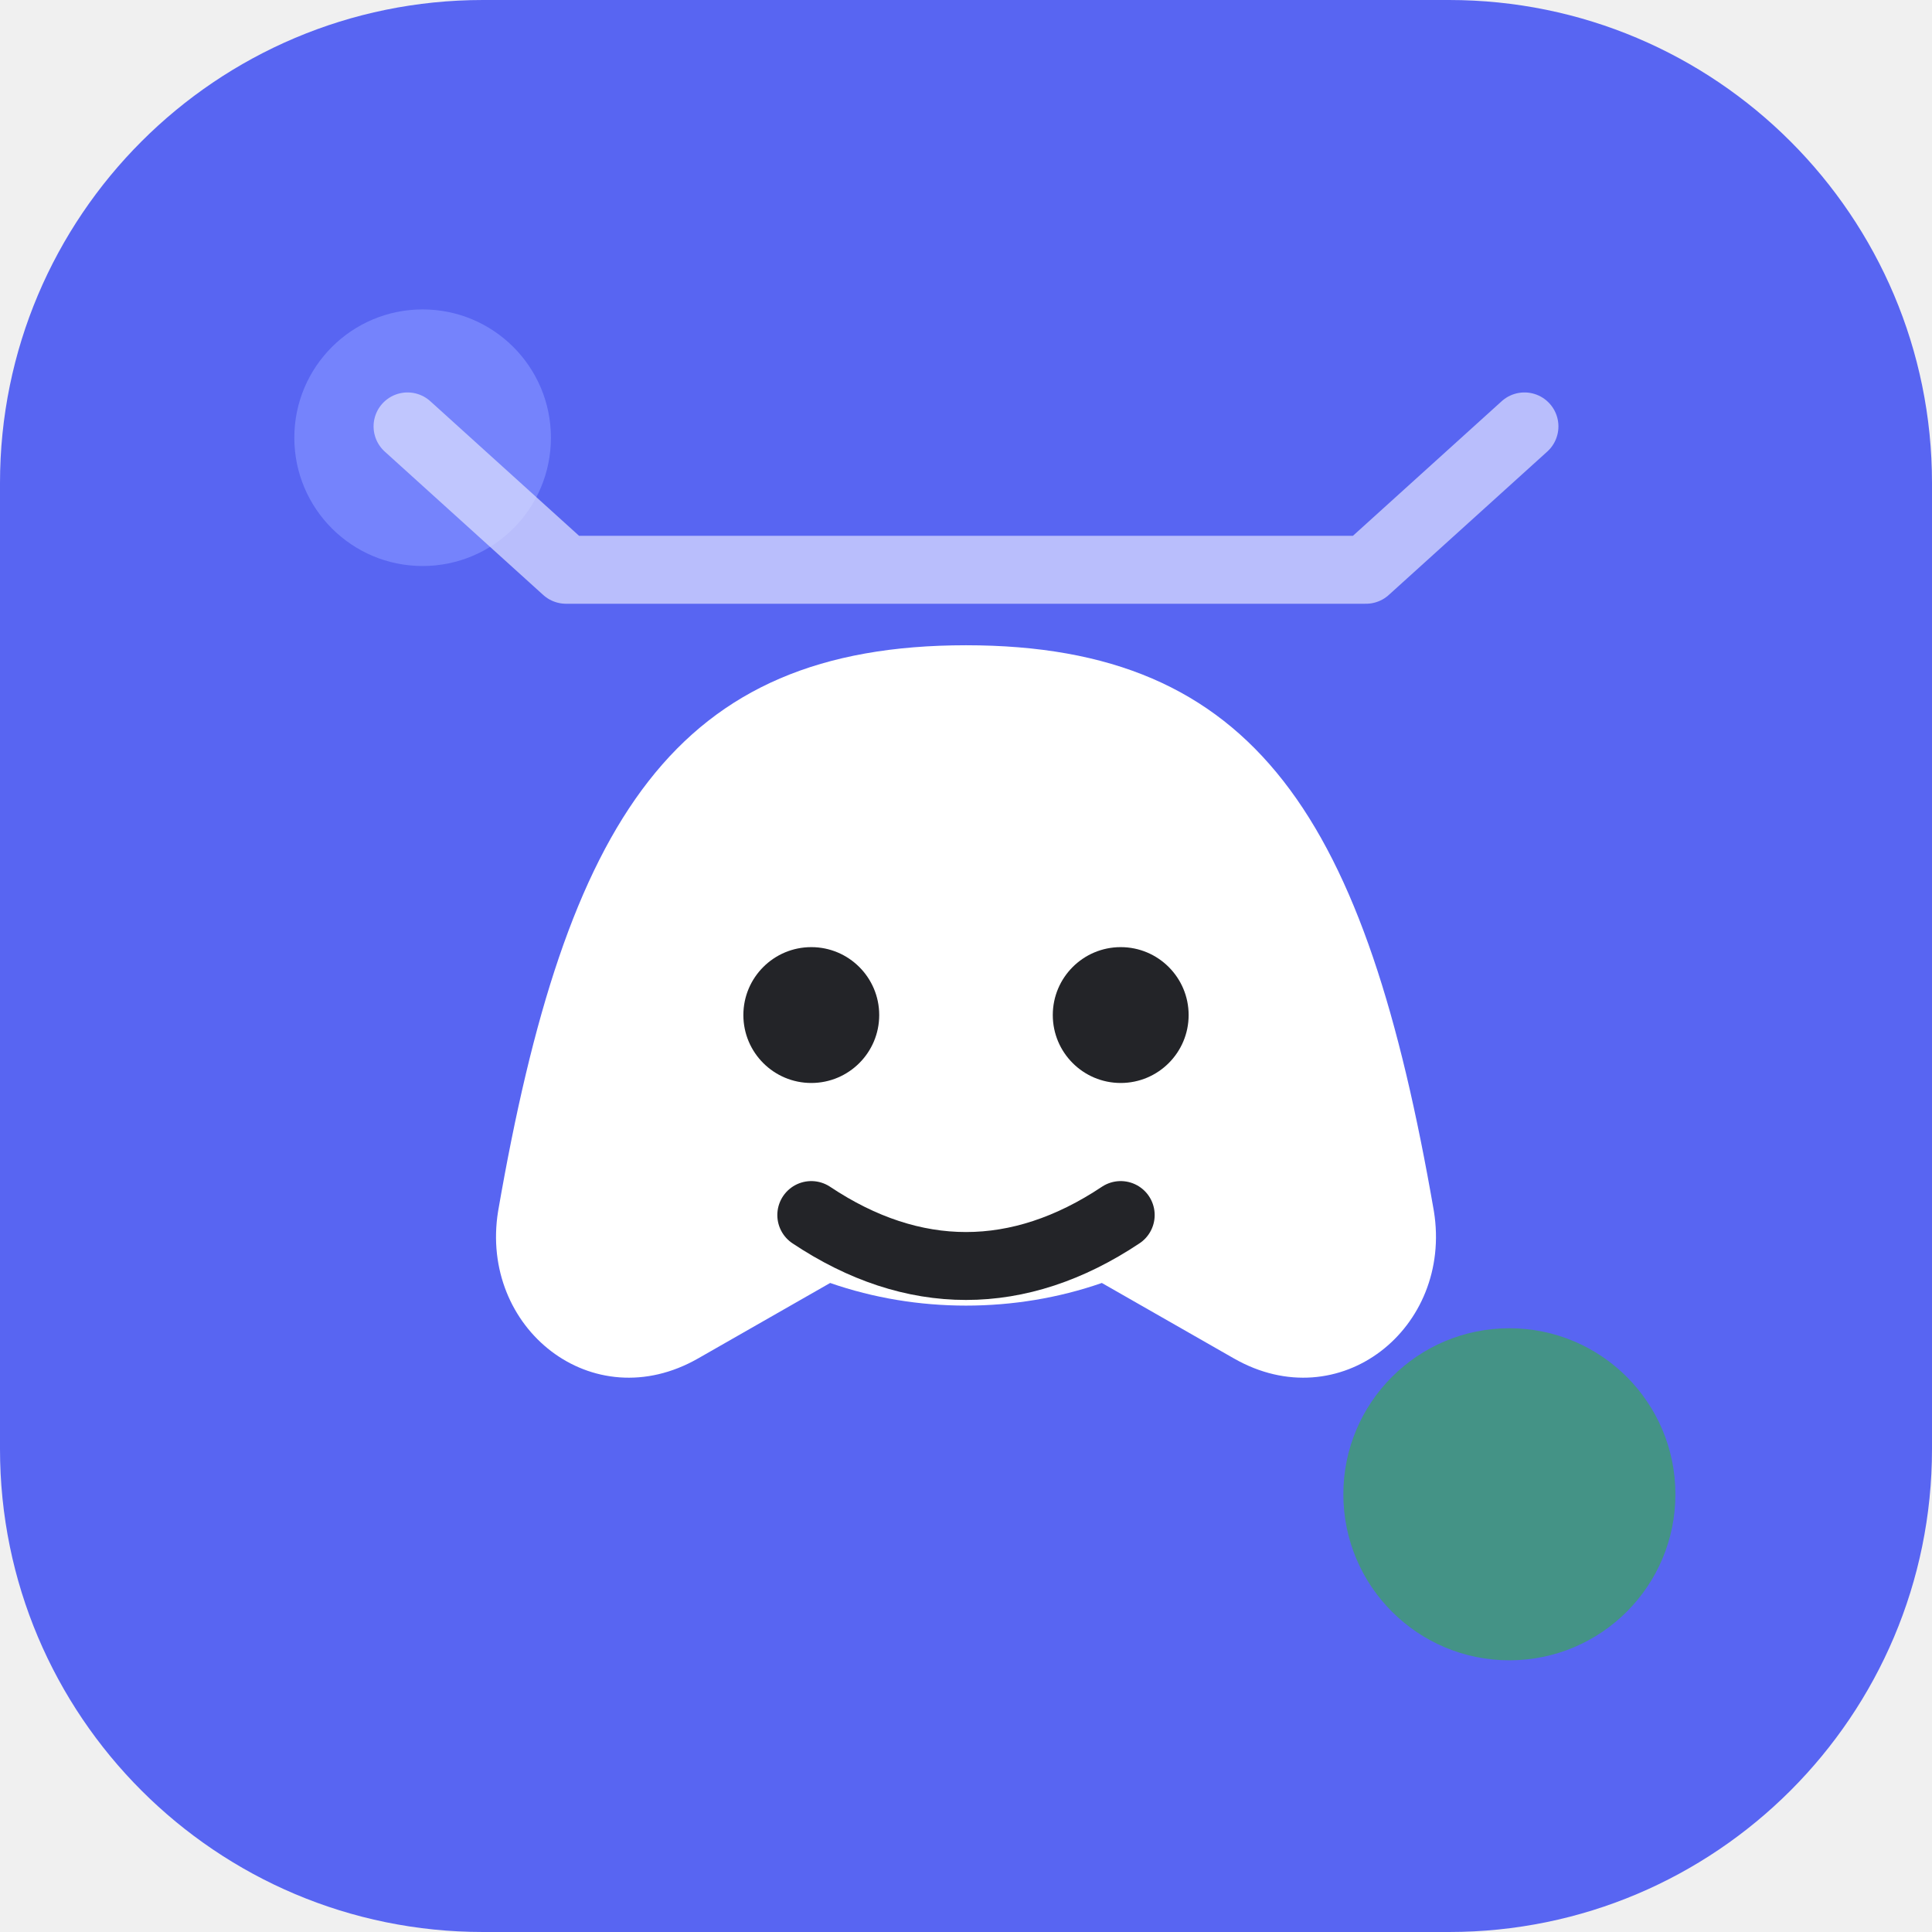
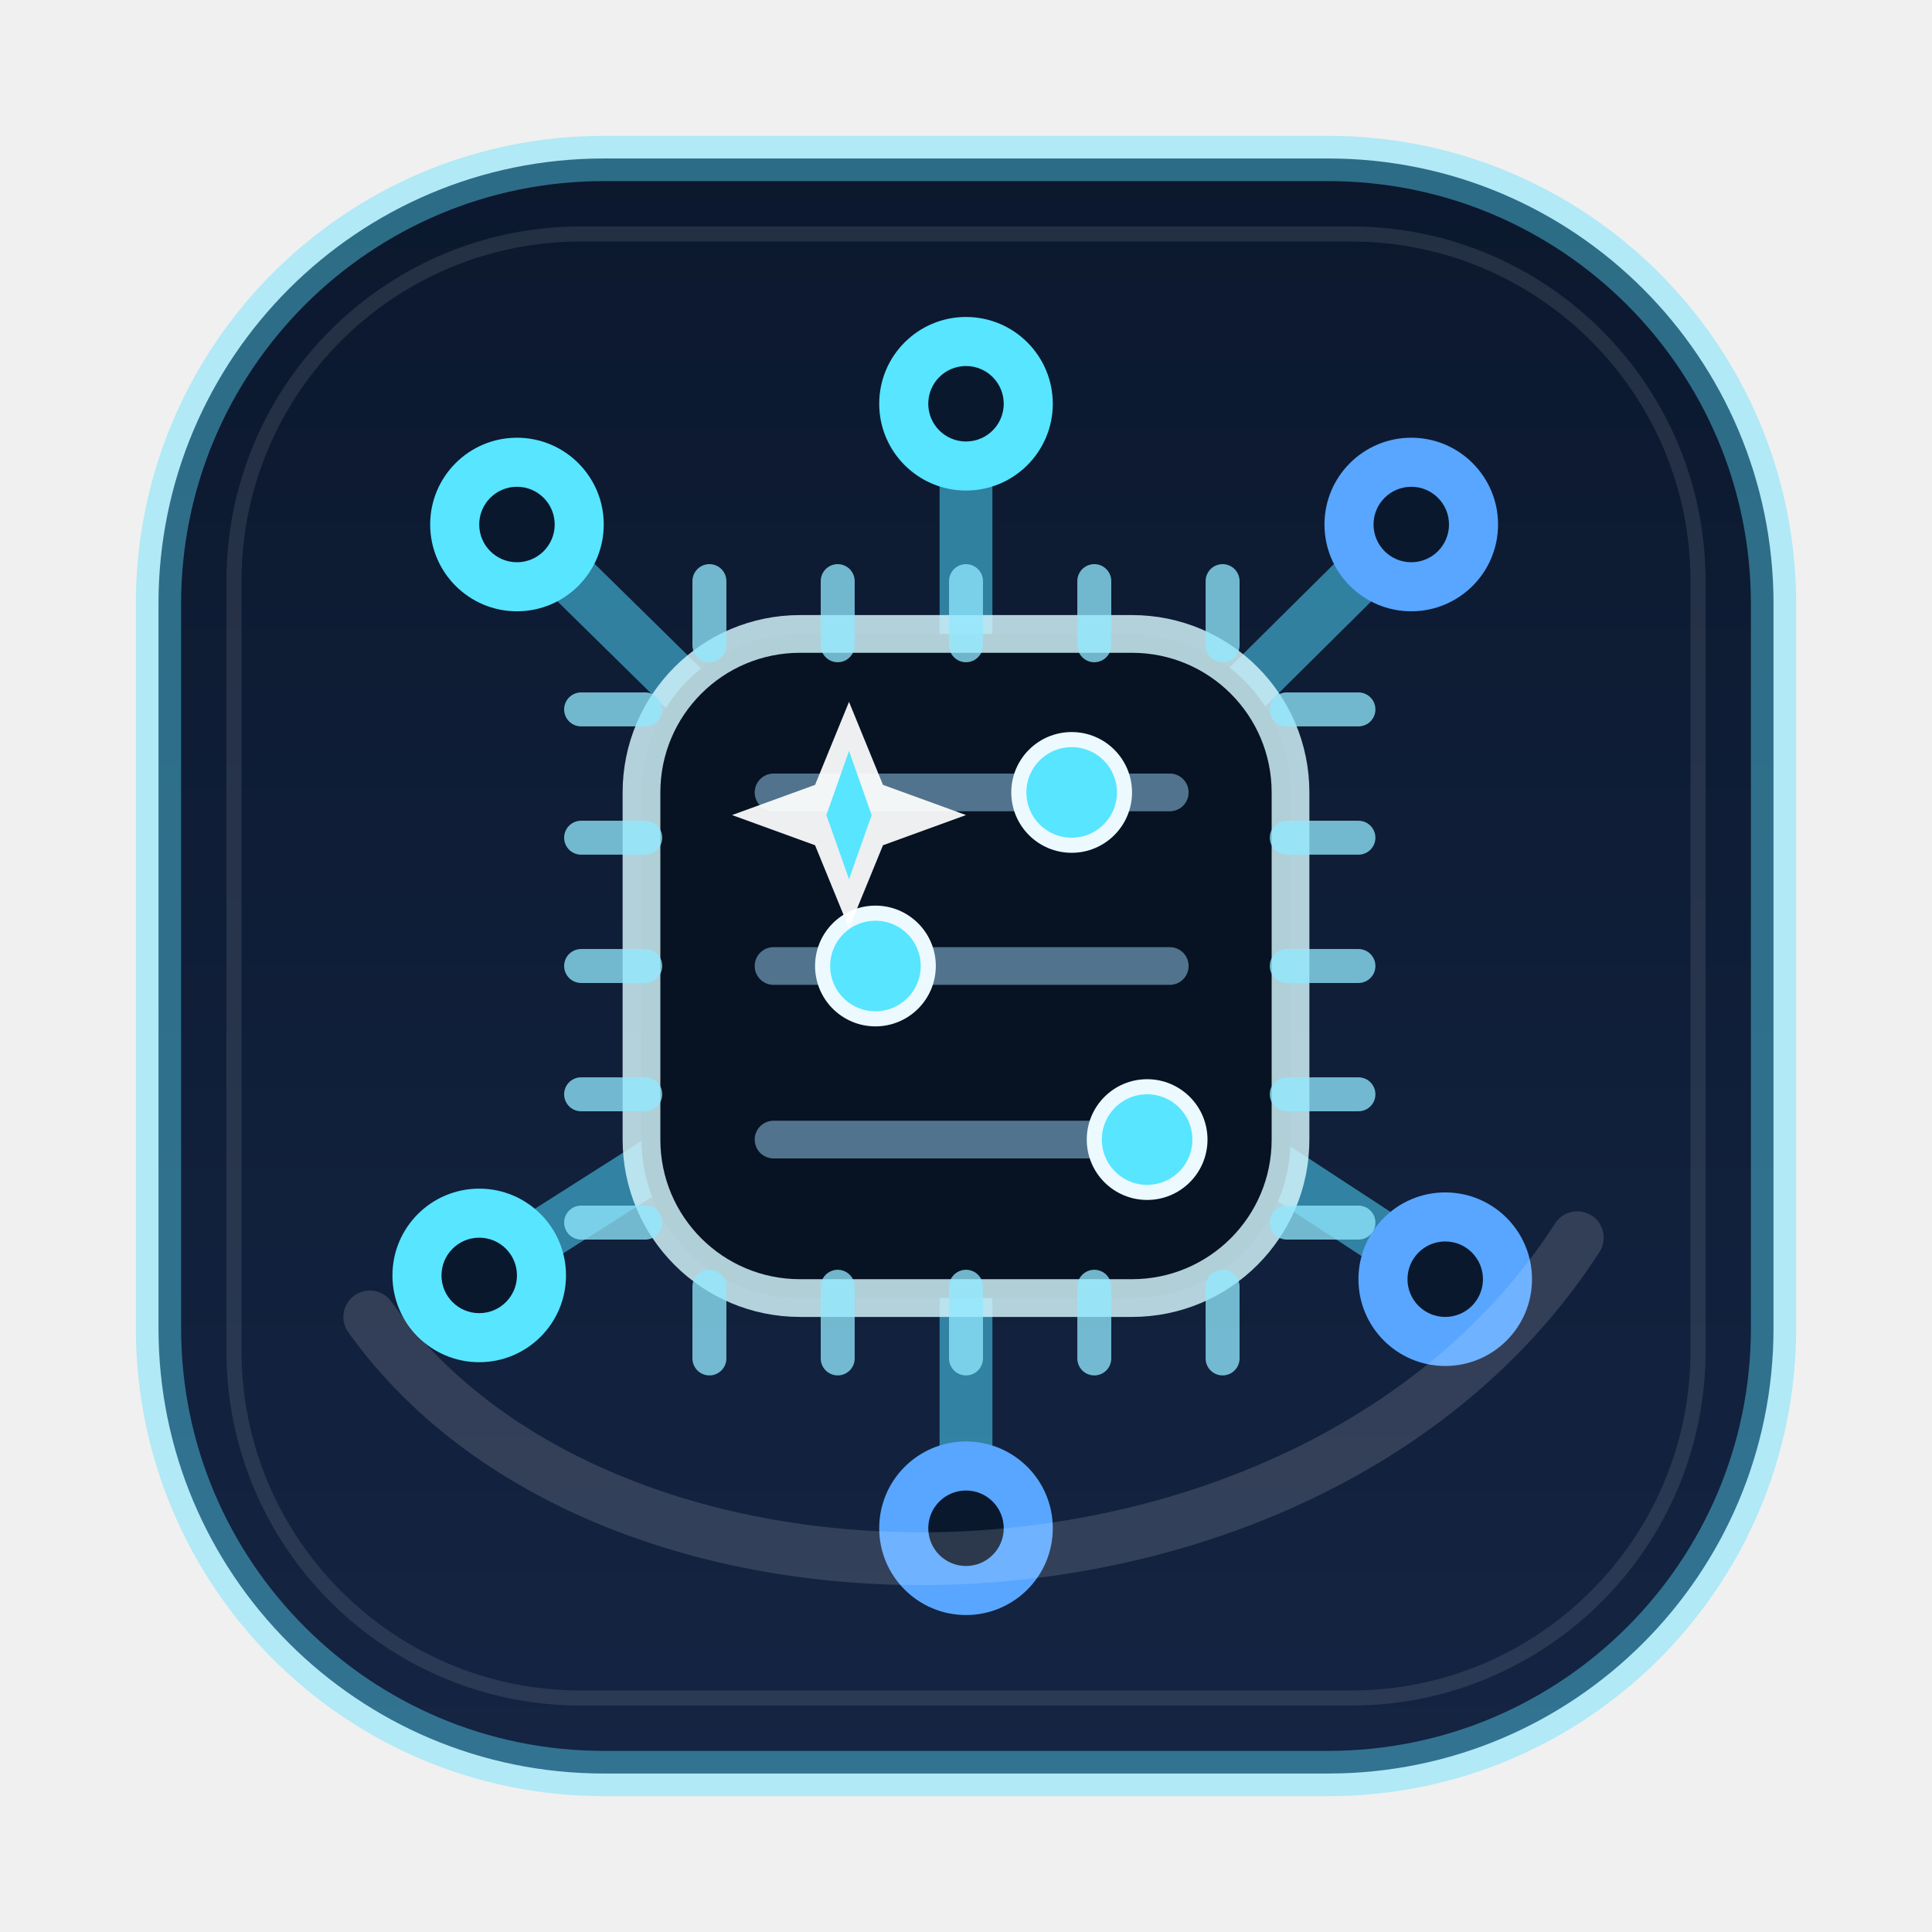
<svg xmlns="http://www.w3.org/2000/svg" viewBox="0 0 512 512" role="img" aria-labelledby="title desc">
-   <rect width="512" height="512" rx="128" fill="#5865f2" />
-   <circle cx="112" cy="116" r="34" fill="#7d8cff" opacity=".78" />
-   <circle cx="400" cy="396" r="44" fill="#3ba55d" opacity=".72" />
-   <path d="M132 321c18-104 47-150 124-150s106 46 124 150c5 31-25 55-53 39l-35-20c-23 8-49 8-72 0l-35 20c-28 16-58-8-53-39z" fill="#fff" />
-   <circle cx="215" cy="269" r="18" fill="#232428" />
-   <circle cx="297" cy="269" r="18" fill="#232428" />
-   <path d="M215 322c27 18 55 18 82 0" fill="none" stroke="#232428" stroke-width="18" stroke-linecap="round" />
-   <path d="M150 151h212M150 151l-42-38M362 151l42-38" fill="none" stroke="#d9dcff" stroke-width="18" stroke-linecap="round" opacity=".75" />
+   <defs>
+     <linearGradient id="bg" x1="0" y1="42" x2="0" y2="470" gradientUnits="userSpaceOnUse">
+       <stop offset="0" stop-color="#0b182e" />
+       <stop offset="1" stop-color="#142442" />
+     </linearGradient>
+     <filter id="softGlow" x="-30%" y="-30%" width="160%" height="160%">
+       <feGaussianBlur stdDeviation="4" result="blur" />
+       <feMerge>
+         <feMergeNode in="blur" />
+         <feMergeNode in="SourceGraphic" />
+       </feMerge>
+     </filter>
+   </defs>
+   <rect x="42" y="42" width="428" height="428" rx="118" fill="url(#bg)" />
+   <rect x="42" y="42" width="428" height="428" rx="118" fill="none" stroke="#5ce1ff" stroke-opacity=".42" stroke-width="12" />
+   <rect x="62" y="62" width="388" height="388" rx="92" fill="none" stroke="#ffffff" stroke-opacity=".1" stroke-width="4" />
+   <g stroke="#49c6eb" stroke-opacity=".59" stroke-width="14" stroke-linecap="round">
+     <line x1="137" y1="139" x2="256" y2="256" />
+     <line x1="374" y1="139" x2="256" y2="256" />
+     <line x1="127" y1="338" x2="256" y2="256" />
+     <line x1="383" y1="339" x2="256" y2="256" />
+     <line x1="256" y1="107" x2="256" y2="256" />
+     <line x1="256" y1="405" x2="256" y2="256" />
+   </g>
+   <g>
+     <circle cx="137" cy="139" r="23" fill="#57e5ff" />
+     <circle cx="137" cy="139" r="10" fill="#0a182e" />
+     <circle cx="374" cy="139" r="23" fill="#58a6ff" />
+     <circle cx="374" cy="139" r="10" fill="#0a182e" />
+     <circle cx="127" cy="338" r="23" fill="#57e5ff" />
+     <circle cx="127" cy="338" r="10" fill="#0a182e" />
+     <circle cx="383" cy="339" r="23" fill="#58a6ff" />
+     <circle cx="383" cy="339" r="10" fill="#0a182e" />
+     <circle cx="256" cy="107" r="23" fill="#57e5ff" />
+     <circle cx="256" cy="107" r="10" fill="#0a182e" />
+     <circle cx="256" cy="405" r="23" fill="#58a6ff" />
+     <circle cx="256" cy="405" r="10" fill="#0a182e" />
+   </g>
+   <g>
+     <rect x="170" y="168" width="172" height="176" rx="42" fill="#071222" stroke="#d6f8ff" stroke-opacity=".82" stroke-width="10" />
+     <g stroke="#91e8ff" stroke-opacity=".76" stroke-width="9" stroke-linecap="round">
+       <line x1="188" y1="154" x2="188" y2="171" />
+       <line x1="222" y1="154" x2="222" y2="171" />
+       <line x1="256" y1="154" x2="256" y2="171" />
+       <line x1="290" y1="154" x2="290" y2="171" />
+       <line x1="324" y1="154" x2="324" y2="171" />
+       <line x1="188" y1="341" x2="188" y2="360" />
+       <line x1="222" y1="341" x2="222" y2="360" />
+       <line x1="256" y1="341" x2="256" y2="360" />
+       <line x1="290" y1="341" x2="290" y2="360" />
+       <line x1="324" y1="341" x2="324" y2="360" />
+       <line x1="154" y1="188" x2="171" y2="188" />
+       <line x1="154" y1="222" x2="171" y2="222" />
+       <line x1="154" y1="256" x2="171" y2="256" />
+       <line x1="154" y1="290" x2="171" y2="290" />
+       <line x1="154" y1="324" x2="171" y2="324" />
+       <line x1="341" y1="188" x2="360" y2="188" />
+       <line x1="341" y1="222" x2="360" y2="222" />
+       <line x1="341" y1="256" x2="360" y2="256" />
+       <line x1="341" y1="290" x2="360" y2="290" />
+       <line x1="341" y1="324" x2="360" y2="324" />
+     </g>
+     <g stroke-linecap="round">
+       <line x1="205" y1="210" x2="310" y2="210" stroke="#6289a5" stroke-opacity=".82" stroke-width="10" />
+       <circle cx="284" cy="210" r="14" fill="#57e5ff" stroke="#ecfaff" stroke-width="4" />
+       <line x1="205" y1="256" x2="310" y2="256" stroke="#6289a5" stroke-opacity=".82" stroke-width="10" />
+       <circle cx="232" cy="256" r="14" fill="#57e5ff" stroke="#ecfaff" stroke-width="4" />
+       <line x1="205" y1="302" x2="310" y2="302" stroke="#6289a5" stroke-opacity=".82" stroke-width="10" />
+       <circle cx="304" cy="302" r="14" fill="#57e5ff" stroke="#ecfaff" stroke-width="4" />
+     </g>
+     <path d="M225 186 L234 208 L256 216 L234 224 L225 246 L216 224 L194 216 L216 208 Z" fill="#fff" fill-opacity=".93" />
+     <path d="M225 199 L231 216 L225 233 L219 216 Z" fill="#57e5ff" />
+   </g>
+   <path d="M98 349 C163 440 349 435 418 328" fill="none" stroke="#ffffff" stroke-opacity=".14" stroke-width="14" stroke-linecap="round" />
</svg>
